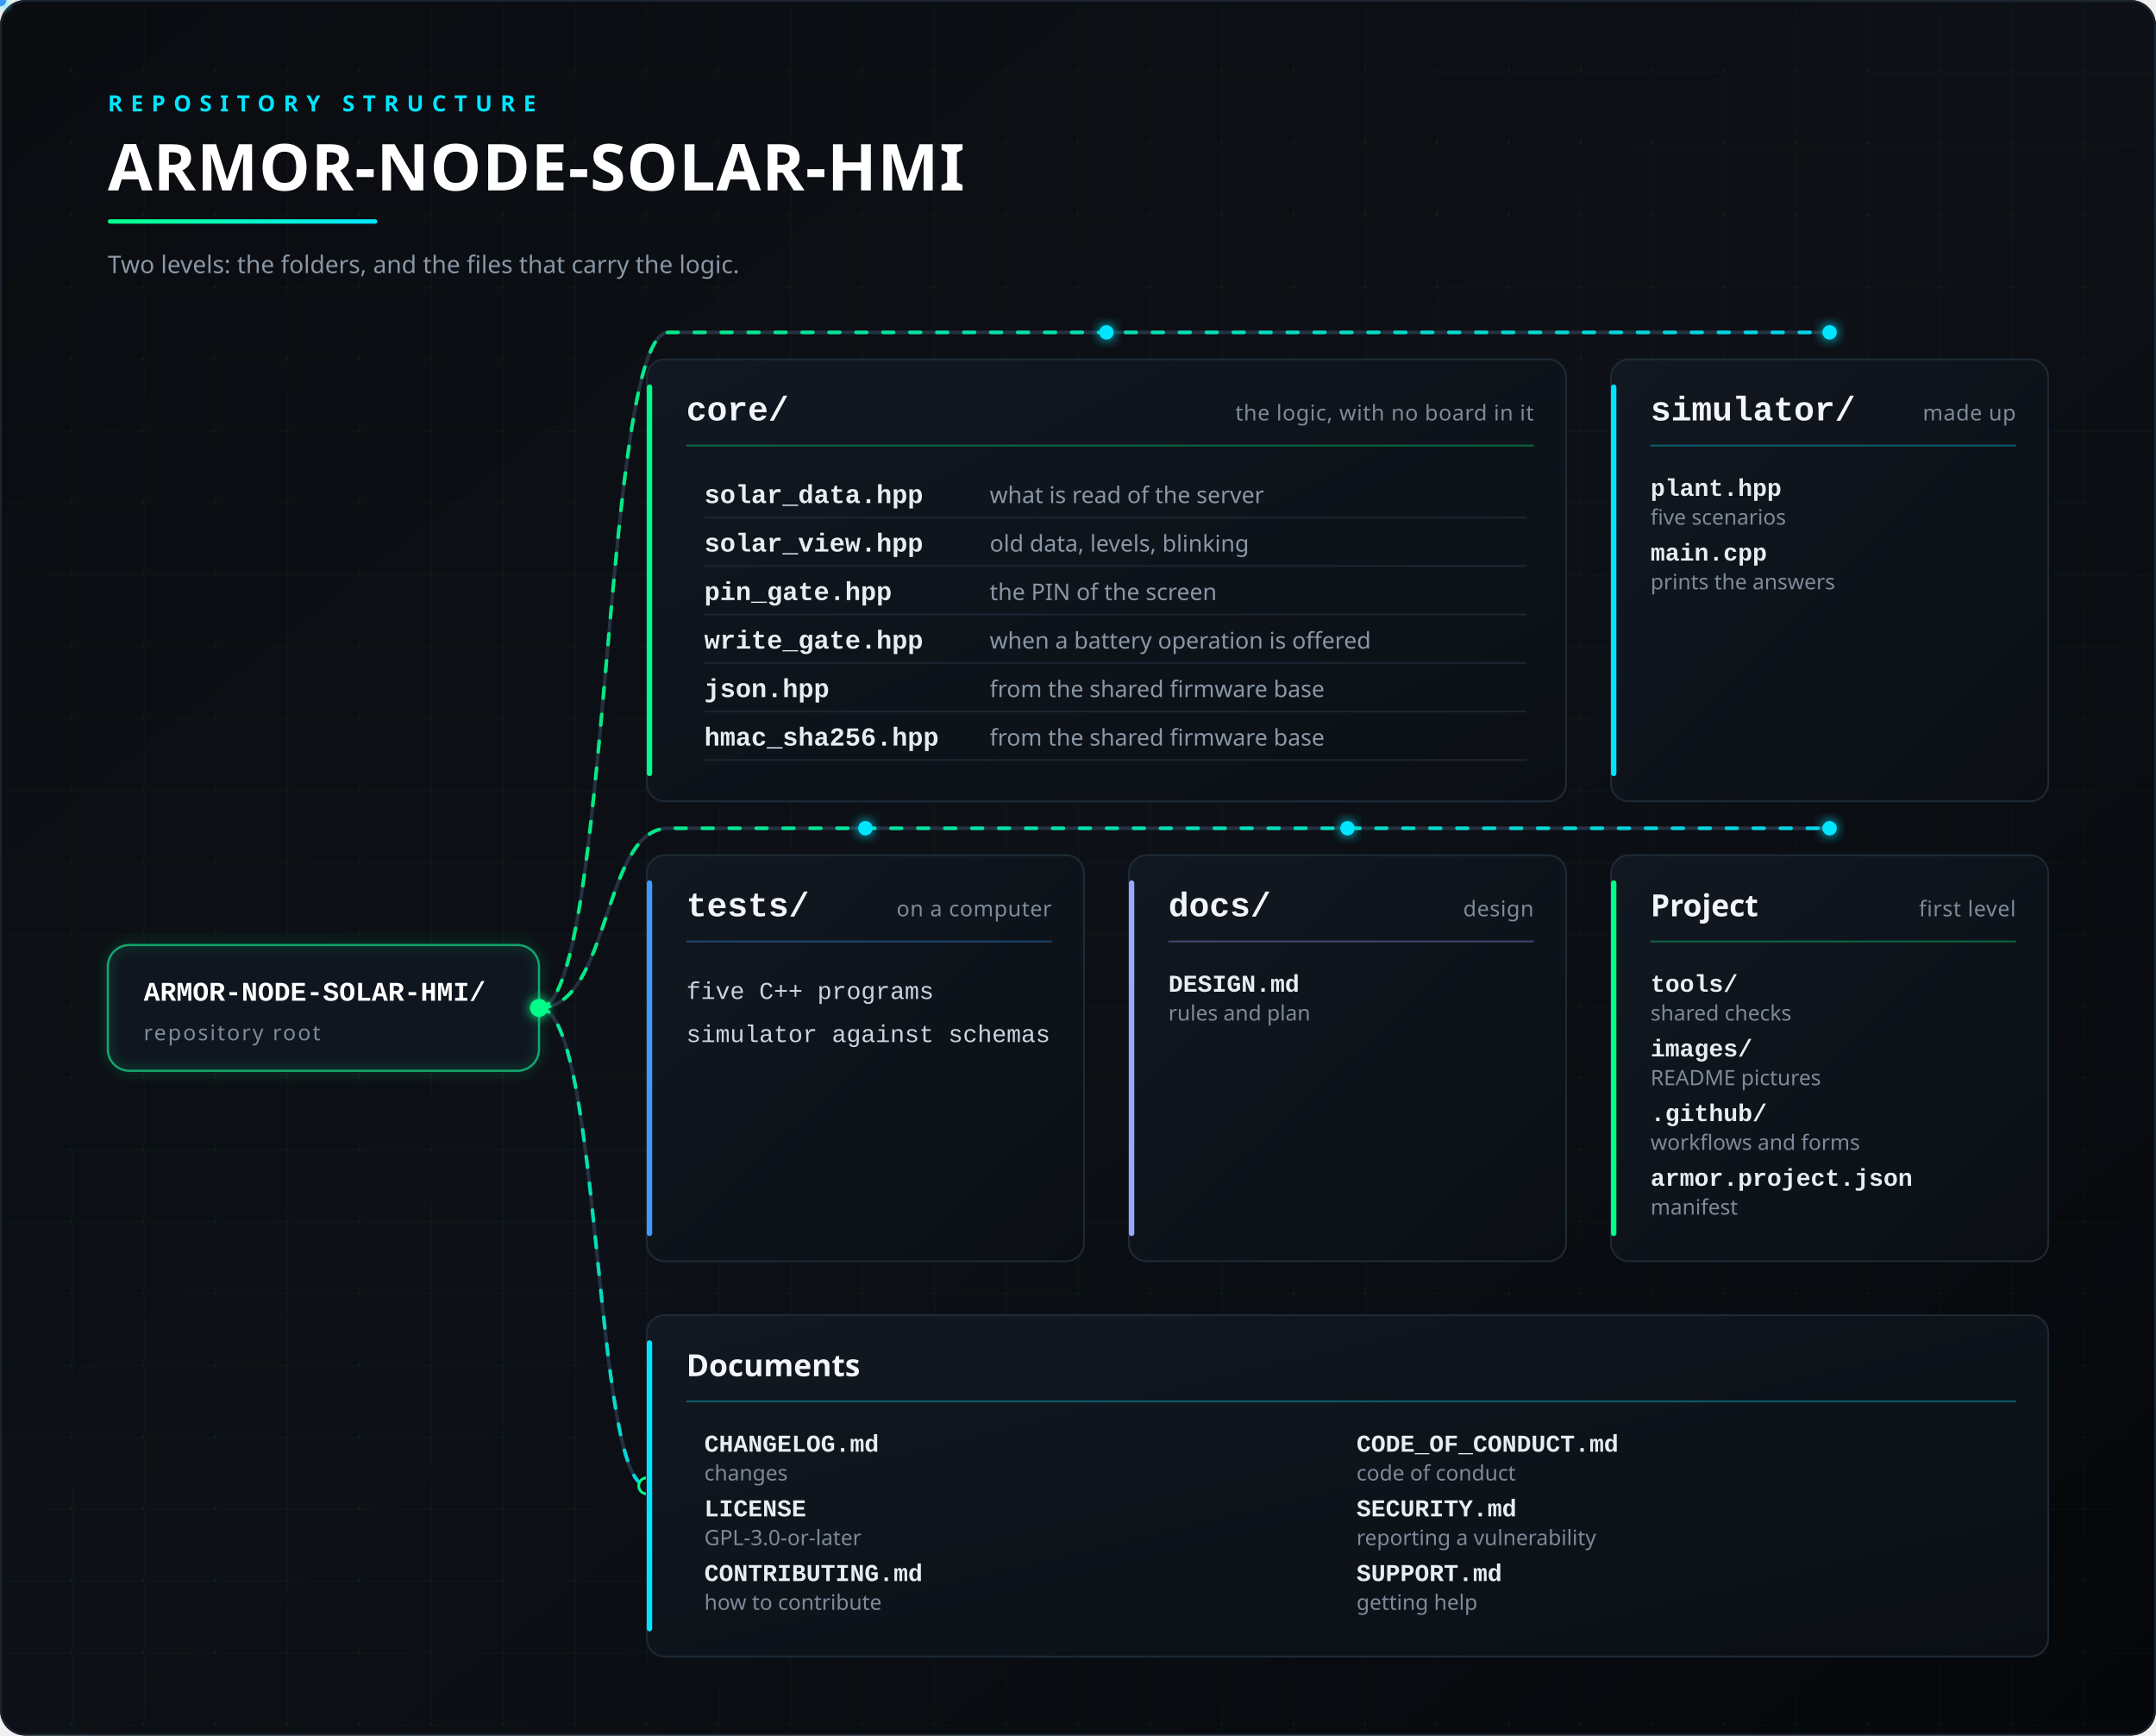
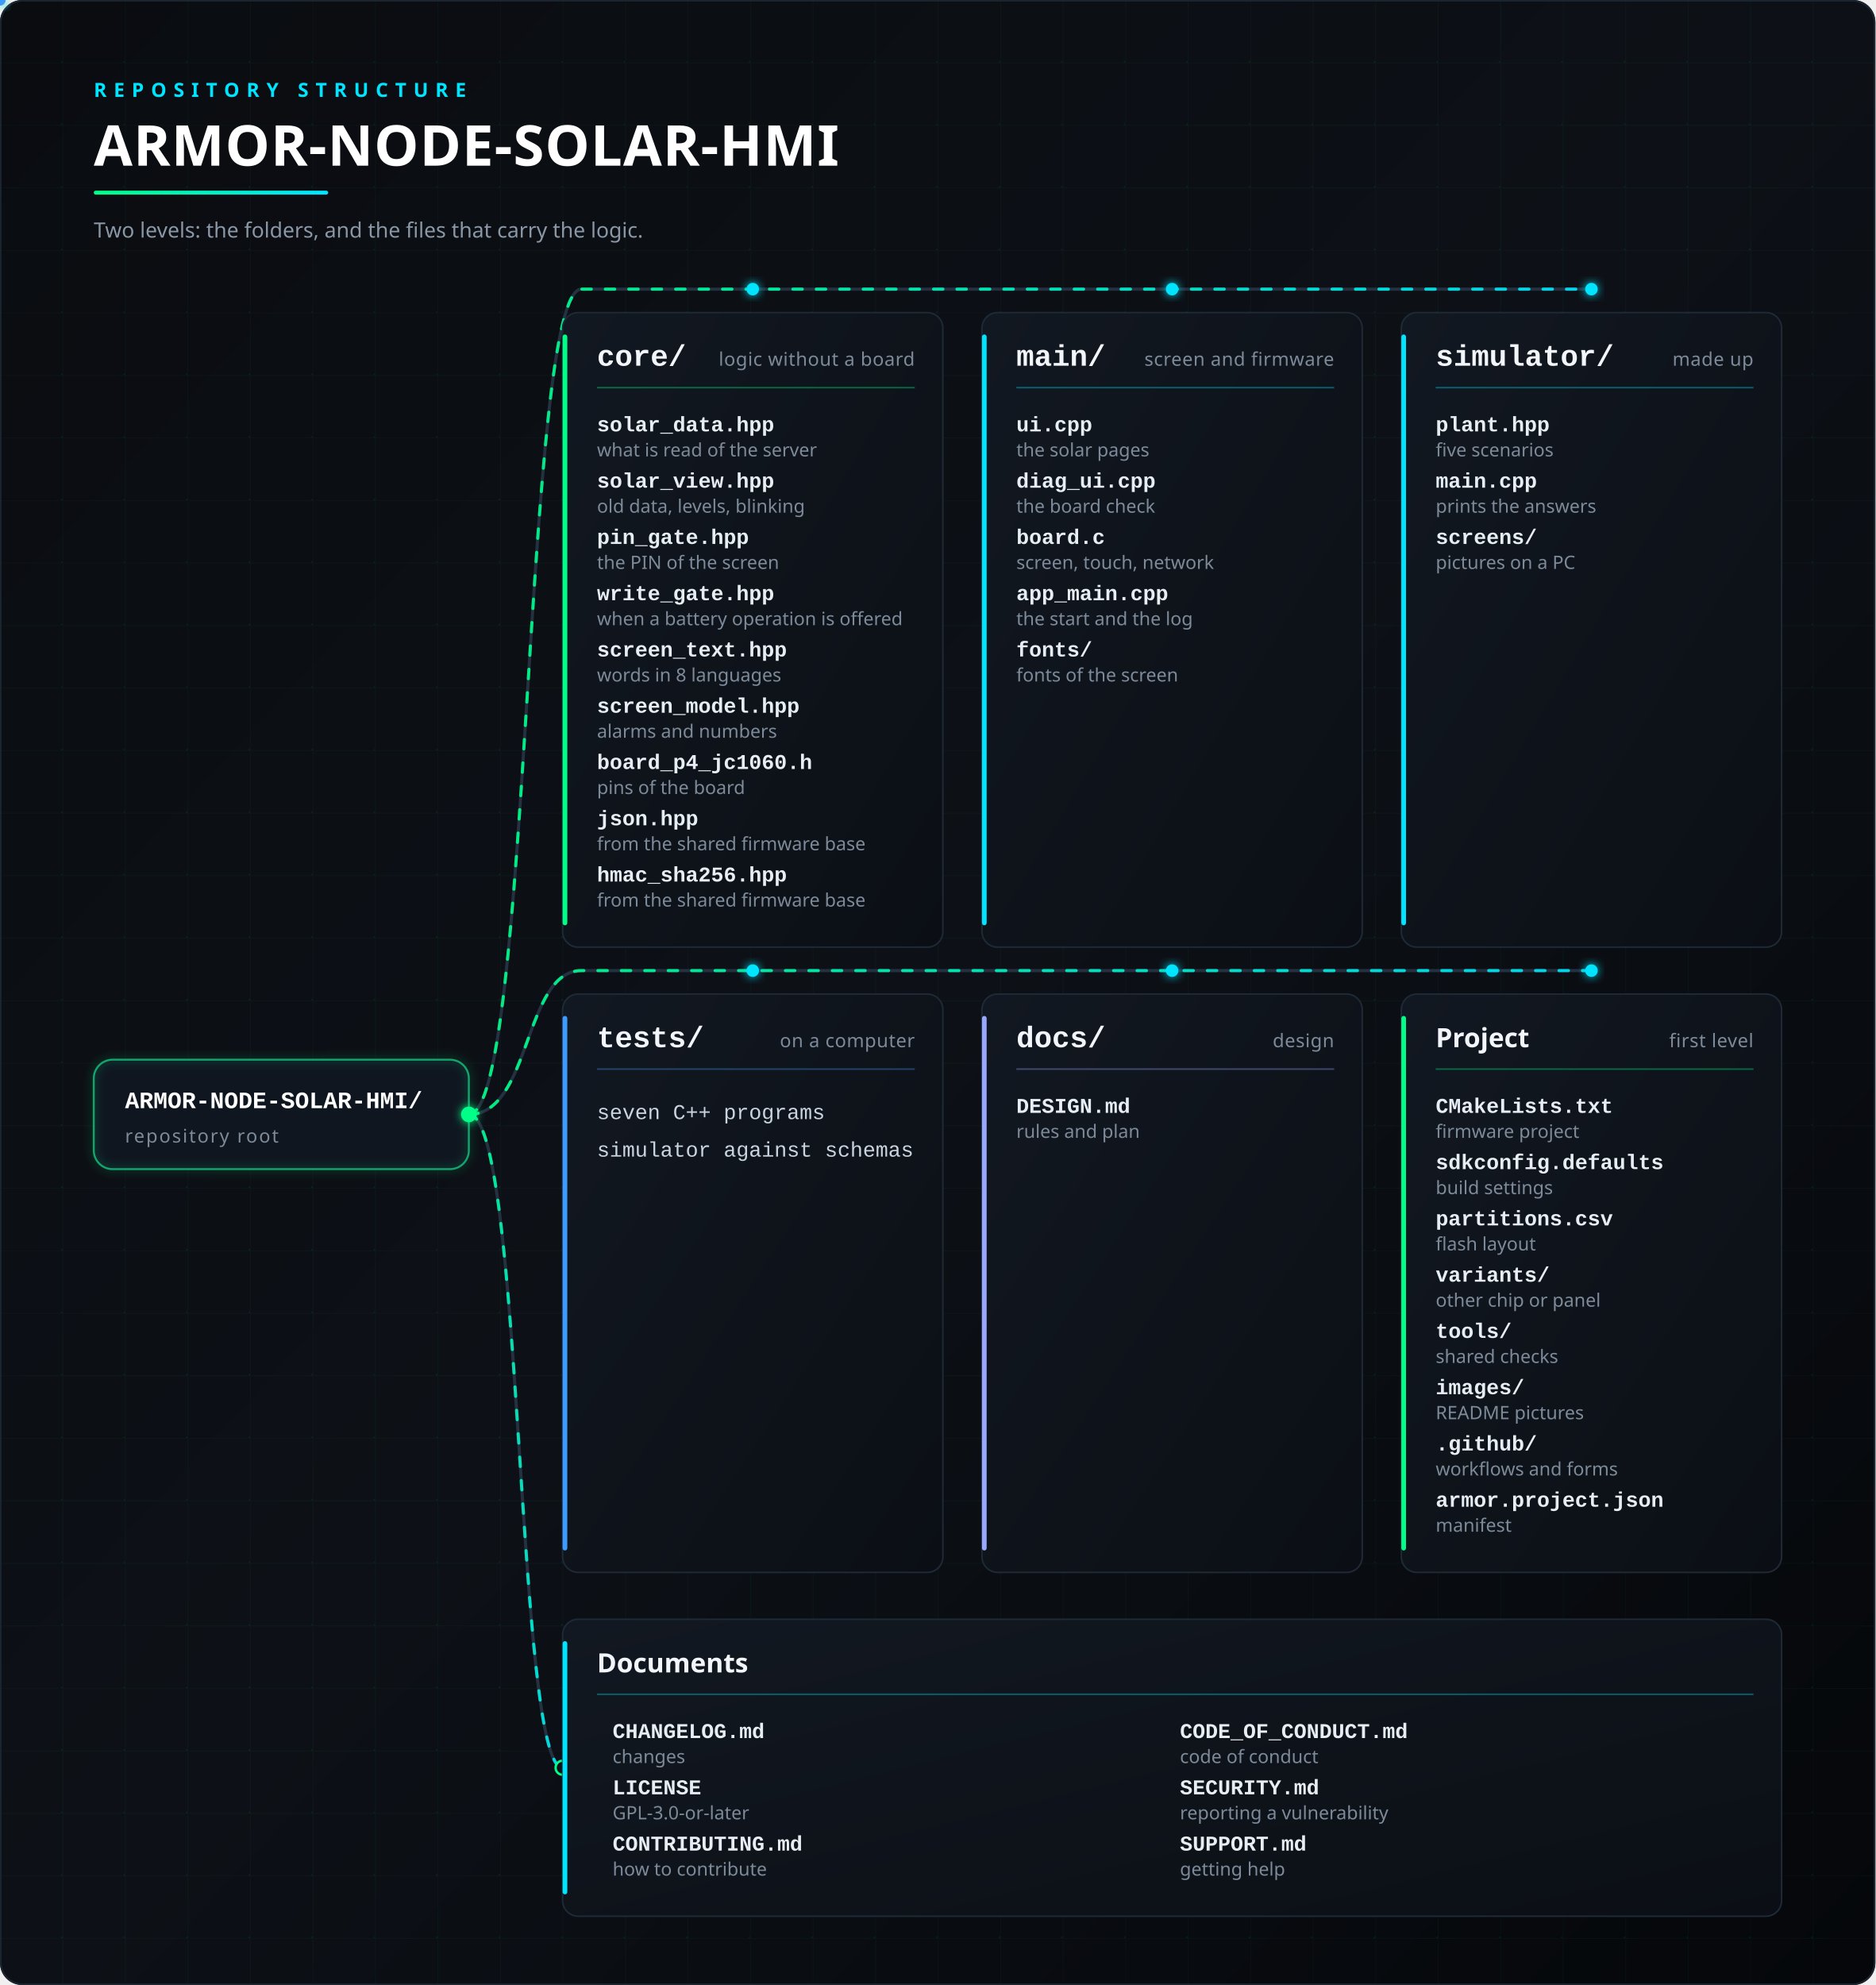
- <svg xmlns="http://www.w3.org/2000/svg" viewBox="0 0 1200 966" width="100%" role="img" aria-labelledby="t d">
+ <svg xmlns="http://www.w3.org/2000/svg" viewBox="0 0 1200 1270" width="100%" role="img" aria-labelledby="t d">
  <defs>
    <linearGradient id="bg" x1="0" y1="0" x2="1" y2="1">
      <stop offset="0" stop-color="#0A0C10" />
      <stop offset="0.5" stop-color="#0D1117" />
      <stop offset="1" stop-color="#05070A" />
    </linearGradient>
    <linearGradient id="card" x1="0" y1="0" x2="1" y2="1">
      <stop offset="0" stop-color="#121821" />
      <stop offset="1" stop-color="#0B0F15" />
    </linearGradient>
    <linearGradient id="line" x1="0" y1="0" x2="1" y2="0">
      <stop offset="0" stop-color="#00FF88" />
      <stop offset="1" stop-color="#00E5FF" />
    </linearGradient>
    <filter id="glow" x="-50%" y="-50%" width="200%" height="200%">
      <feGaussianBlur stdDeviation="3" result="b" />
      <feMerge>
        <feMergeNode in="b" />
        <feMergeNode in="SourceGraphic" />
      </feMerge>
    </filter>
    <pattern id="grid" width="40" height="40" patternUnits="userSpaceOnUse">
      <path d="M40 0H0V40" fill="none" stroke="#00FF88" stroke-opacity="0.035" />
      <circle cx="40" cy="40" r="1" fill="#00FF88" fill-opacity="0.09" />
    </pattern>
  </defs>
-   <rect width="1200" height="966" rx="14" fill="url(#bg)" />
-   <rect width="1200" height="966" rx="14" fill="url(#grid)" />
-   <rect x="0.5" y="0.5" width="1199" height="965" rx="14" fill="none" stroke="#1B2530" />
+   <rect width="1200" height="1270" rx="14" fill="url(#bg)" />
+   <rect width="1200" height="1270" rx="14" fill="url(#grid)" />
+   <rect x="0.5" y="0.5" width="1199" height="1269" rx="14" fill="none" stroke="#1B2530" />
  <text x="60" y="62" font-family="'Segoe UI','Noto Sans','Noto Sans CJK SC','Microsoft YaHei','Yu Gothic','Helvetica Neue',Helvetica,Arial,sans-serif" font-size="12.5" font-weight="600" fill="#00E5FF" text-anchor="start" letter-spacing="4.5">REPOSITORY STRUCTURE</text>
  <text x="60" y="106" font-family="'Segoe UI','Noto Sans','Noto Sans CJK SC','Microsoft YaHei','Yu Gothic','Helvetica Neue',Helvetica,Arial,sans-serif" font-size="36" font-weight="700" fill="#FFFFFF" text-anchor="start" letter-spacing="0.5">ARMOR-NODE-SOLAR-HMI</text>
  <rect x="60" y="122" width="150" height="2.5" rx="1.25" fill="url(#line)">
    <animate attributeName="width" values="40;150;150" keyTimes="0;0.4;1" dur="3s" repeatCount="indefinite" />
  </rect>
  <text x="60" y="152" font-family="'Segoe UI','Noto Sans','Noto Sans CJK SC','Microsoft YaHei','Yu Gothic','Helvetica Neue',Helvetica,Arial,sans-serif" font-size="13.5" font-weight="400" fill="#8A97A6" text-anchor="start">Two levels: the folders, and the files that carry the logic.</text>
-   <path id="c0" d="M300,561 C340,561 335,185 372,185 H1018.33" fill="none" stroke="#243140" stroke-width="2" />
-   <path d="M300,561 C340,561 335,185 372,185 H1018.33" fill="none" stroke="url(#line)" stroke-width="2" stroke-linecap="round" stroke-dasharray="6 9" opacity="0.9">
+   <path id="c0" d="M300,713 C340,713 335,185 372,185 H1018.33" fill="none" stroke="#243140" stroke-width="2" />
+   <path d="M300,713 C340,713 335,185 372,185 H1018.33" fill="none" stroke="url(#line)" stroke-width="2" stroke-linecap="round" stroke-dasharray="6 9" opacity="0.9">
    <animate attributeName="stroke-dashoffset" from="0" to="-30" dur="1.6s" repeatCount="indefinite" />
  </path>
-   <path d="M615.833,185 V200" stroke="url(#line)" stroke-width="2" fill="none" />
-   <circle cx="615.833" cy="185" r="4" fill="#00E5FF" filter="url(#glow)" />
+   <path d="M481.667,185 V200" stroke="url(#line)" stroke-width="2" fill="none" />
+   <circle cx="481.667" cy="185" r="4" fill="#00E5FF" filter="url(#glow)" />
+   <path d="M750,185 V200" stroke="url(#line)" stroke-width="2" fill="none" />
+   <circle cx="750" cy="185" r="4" fill="#00E5FF" filter="url(#glow)" />
  <path d="M1018.33,185 V200" stroke="url(#line)" stroke-width="2" fill="none" />
  <circle cx="1018.33" cy="185" r="4" fill="#00E5FF" filter="url(#glow)" />
-   <path id="c1" d="M300,561 C340,561 335,461 372,461 H1018.33" fill="none" stroke="#243140" stroke-width="2" />
-   <path d="M300,561 C340,561 335,461 372,461 H1018.33" fill="none" stroke="url(#line)" stroke-width="2" stroke-linecap="round" stroke-dasharray="6 9" opacity="0.9">
+   <path id="c1" d="M300,713 C340,713 335,621 372,621 H1018.33" fill="none" stroke="#243140" stroke-width="2" />
+   <path d="M300,713 C340,713 335,621 372,621 H1018.33" fill="none" stroke="url(#line)" stroke-width="2" stroke-linecap="round" stroke-dasharray="6 9" opacity="0.9">
    <animate attributeName="stroke-dashoffset" from="0" to="-30" dur="1.6s" repeatCount="indefinite" />
  </path>
-   <path d="M481.667,461 V476" stroke="url(#line)" stroke-width="2" fill="none" />
-   <circle cx="481.667" cy="461" r="4" fill="#00E5FF" filter="url(#glow)" />
-   <path d="M750,461 V476" stroke="url(#line)" stroke-width="2" fill="none" />
-   <circle cx="750" cy="461" r="4" fill="#00E5FF" filter="url(#glow)" />
-   <path d="M1018.33,461 V476" stroke="url(#line)" stroke-width="2" fill="none" />
-   <circle cx="1018.33" cy="461" r="4" fill="#00E5FF" filter="url(#glow)" />
-   <path id="c2" d="M300,561 C335,561 330,827 360,827" fill="none" stroke="#243140" stroke-width="2" />
-   <path d="M300,561 C335,561 330,827 360,827" fill="none" stroke="url(#line)" stroke-width="2" stroke-linecap="round" stroke-dasharray="6 9" opacity="0.9">
+   <path d="M481.667,621 V636" stroke="url(#line)" stroke-width="2" fill="none" />
+   <circle cx="481.667" cy="621" r="4" fill="#00E5FF" filter="url(#glow)" />
+   <path d="M750,621 V636" stroke="url(#line)" stroke-width="2" fill="none" />
+   <circle cx="750" cy="621" r="4" fill="#00E5FF" filter="url(#glow)" />
+   <path d="M1018.33,621 V636" stroke="url(#line)" stroke-width="2" fill="none" />
+   <circle cx="1018.33" cy="621" r="4" fill="#00E5FF" filter="url(#glow)" />
+   <path id="c2" d="M300,713 C335,713 330,1131 360,1131" fill="none" stroke="#243140" stroke-width="2" />
+   <path d="M300,713 C335,713 330,1131 360,1131" fill="none" stroke="url(#line)" stroke-width="2" stroke-linecap="round" stroke-dasharray="6 9" opacity="0.9">
    <animate attributeName="stroke-dashoffset" from="0" to="-30" dur="1.6s" repeatCount="indefinite" />
  </path>
-   <circle cx="360" cy="827" r="4.5" fill="#0D1117" stroke="#00FF88" stroke-width="1.5" />
+   <circle cx="360" cy="1131" r="4.5" fill="#0D1117" stroke="#00FF88" stroke-width="1.5" />
  <circle r="3.5" fill="#00FF88" filter="url(#glow)">
    <animateMotion dur="3.4s" repeatCount="indefinite">
      <mpath href="#c0" />
    </animateMotion>
  </circle>
  <circle r="3.5" fill="#00E5FF" filter="url(#glow)">
    <animateMotion dur="4.2s" repeatCount="indefinite">
      <mpath href="#c1" />
    </animateMotion>
  </circle>
  <circle r="3.5" fill="#3D9BFF" filter="url(#glow)">
    <animateMotion dur="5.0s" repeatCount="indefinite">
      <mpath href="#c2" />
    </animateMotion>
  </circle>
-   <rect x="60" y="526" width="240" height="70" rx="12" fill="#0F1620" stroke="#2A3A4C" stroke-width="1.2" />
-   <rect x="60" y="526" width="240" height="70" rx="12" fill="none" stroke="#00FF88" stroke-opacity="0.5" stroke-width="1.2" filter="url(#glow)">
+   <rect x="60" y="678" width="240" height="70" rx="12" fill="#0F1620" stroke="#2A3A4C" stroke-width="1.2" />
+   <rect x="60" y="678" width="240" height="70" rx="12" fill="none" stroke="#00FF88" stroke-opacity="0.5" stroke-width="1.2" filter="url(#glow)">
    <animate attributeName="stroke-opacity" values="0.15;0.6;0.15" dur="3.6s" repeatCount="indefinite" />
  </rect>
-   <text x="80" y="557" font-family="'JetBrains Mono','Cascadia Code','SFMono-Regular',Consolas,'Liberation Mono',monospace" font-size="15.1" font-weight="700" fill="#FFFFFF" text-anchor="start">ARMOR-NODE-SOLAR-HMI/</text>
-   <text x="80" y="579" font-family="'Segoe UI','Noto Sans','Noto Sans CJK SC','Microsoft YaHei','Yu Gothic','Helvetica Neue',Helvetica,Arial,sans-serif" font-size="12" font-weight="400" fill="#7D8A99" text-anchor="start" letter-spacing="1">repository root</text>
-   <circle cx="300" cy="561" r="5" fill="#00FF88" filter="url(#glow)" />
-   <rect x="360" y="200" width="511.667" height="246" rx="10" fill="url(#card)" stroke="#1E2A36" stroke-width="1" />
-   <rect x="360" y="214" width="3" height="218" rx="1.5" fill="#00FF88">
+   <text x="80" y="709" font-family="'JetBrains Mono','Cascadia Code','SFMono-Regular',Consolas,'Liberation Mono',monospace" font-size="15.1" font-weight="700" fill="#FFFFFF" text-anchor="start">ARMOR-NODE-SOLAR-HMI/</text>
+   <text x="80" y="731" font-family="'Segoe UI','Noto Sans','Noto Sans CJK SC','Microsoft YaHei','Yu Gothic','Helvetica Neue',Helvetica,Arial,sans-serif" font-size="12" font-weight="400" fill="#7D8A99" text-anchor="start" letter-spacing="1">repository root</text>
+   <circle cx="300" cy="713" r="5" fill="#00FF88" filter="url(#glow)" />
+   <rect x="360" y="200" width="243.333" height="406" rx="10" fill="url(#card)" stroke="#1E2A36" stroke-width="1" />
+   <rect x="360" y="214" width="3" height="378" rx="1.5" fill="#00FF88">
    <animate attributeName="opacity" values="0.55;1;0.55" dur="4s" begin="0s" repeatCount="indefinite" />
  </rect>
  <text x="382" y="234" font-family="'JetBrains Mono','Cascadia Code','SFMono-Regular',Consolas,'Liberation Mono',monospace" font-size="19" font-weight="700" fill="#F2F6FA" text-anchor="start">core/</text>
-   <text x="853.667" y="234" font-family="'Segoe UI','Noto Sans','Noto Sans CJK SC','Microsoft YaHei','Yu Gothic','Helvetica Neue',Helvetica,Arial,sans-serif" font-size="12" font-weight="400" fill="#7D8A99" text-anchor="end" letter-spacing="0.3">the logic, with no board in it</text>
-   <line x1="382" y1="248" x2="853.667" y2="248" stroke="#00FF88" stroke-opacity="0.35" stroke-width="1" />
-   <text x="392" y="280" font-family="'JetBrains Mono','Cascadia Code','SFMono-Regular',Consolas,'Liberation Mono',monospace" font-size="14.5" font-weight="600" fill="#E6EDF3" text-anchor="start">solar_data.hpp</text>
-   <text x="550.85" y="280" font-family="'Segoe UI','Noto Sans','Noto Sans CJK SC','Microsoft YaHei','Yu Gothic','Helvetica Neue',Helvetica,Arial,sans-serif" font-size="12.8" font-weight="400" fill="#8A97A6" text-anchor="start">what is read of the server</text>
-   <line x1="392" y1="288" x2="849.667" y2="288" stroke="#1A2430" stroke-width="1" />
-   <text x="392" y="307" font-family="'JetBrains Mono','Cascadia Code','SFMono-Regular',Consolas,'Liberation Mono',monospace" font-size="14.5" font-weight="600" fill="#E6EDF3" text-anchor="start">solar_view.hpp</text>
-   <text x="550.85" y="307" font-family="'Segoe UI','Noto Sans','Noto Sans CJK SC','Microsoft YaHei','Yu Gothic','Helvetica Neue',Helvetica,Arial,sans-serif" font-size="12.8" font-weight="400" fill="#8A97A6" text-anchor="start">old data, levels, blinking</text>
-   <line x1="392" y1="315" x2="849.667" y2="315" stroke="#1A2430" stroke-width="1" />
-   <text x="392" y="334" font-family="'JetBrains Mono','Cascadia Code','SFMono-Regular',Consolas,'Liberation Mono',monospace" font-size="14.5" font-weight="600" fill="#E6EDF3" text-anchor="start">pin_gate.hpp</text>
-   <text x="550.85" y="334" font-family="'Segoe UI','Noto Sans','Noto Sans CJK SC','Microsoft YaHei','Yu Gothic','Helvetica Neue',Helvetica,Arial,sans-serif" font-size="12.8" font-weight="400" fill="#8A97A6" text-anchor="start">the PIN of the screen</text>
-   <line x1="392" y1="342" x2="849.667" y2="342" stroke="#1A2430" stroke-width="1" />
-   <text x="392" y="361" font-family="'JetBrains Mono','Cascadia Code','SFMono-Regular',Consolas,'Liberation Mono',monospace" font-size="14.5" font-weight="600" fill="#E6EDF3" text-anchor="start">write_gate.hpp</text>
-   <text x="550.85" y="361" font-family="'Segoe UI','Noto Sans','Noto Sans CJK SC','Microsoft YaHei','Yu Gothic','Helvetica Neue',Helvetica,Arial,sans-serif" font-size="12.8" font-weight="400" fill="#8A97A6" text-anchor="start">when a battery operation is offered</text>
-   <line x1="392" y1="369" x2="849.667" y2="369" stroke="#1A2430" stroke-width="1" />
-   <text x="392" y="388" font-family="'JetBrains Mono','Cascadia Code','SFMono-Regular',Consolas,'Liberation Mono',monospace" font-size="14.5" font-weight="600" fill="#E6EDF3" text-anchor="start">json.hpp</text>
-   <text x="550.85" y="388" font-family="'Segoe UI','Noto Sans','Noto Sans CJK SC','Microsoft YaHei','Yu Gothic','Helvetica Neue',Helvetica,Arial,sans-serif" font-size="12.8" font-weight="400" fill="#8A97A6" text-anchor="start">from the shared firmware base</text>
-   <line x1="392" y1="396" x2="849.667" y2="396" stroke="#1A2430" stroke-width="1" />
-   <text x="392" y="415" font-family="'JetBrains Mono','Cascadia Code','SFMono-Regular',Consolas,'Liberation Mono',monospace" font-size="14.5" font-weight="600" fill="#E6EDF3" text-anchor="start">hmac_sha256.hpp</text>
-   <text x="550.85" y="415" font-family="'Segoe UI','Noto Sans','Noto Sans CJK SC','Microsoft YaHei','Yu Gothic','Helvetica Neue',Helvetica,Arial,sans-serif" font-size="12.8" font-weight="400" fill="#8A97A6" text-anchor="start">from the shared firmware base</text>
-   <line x1="392" y1="423" x2="849.667" y2="423" stroke="#1A2430" stroke-width="1" />
-   <rect x="896.667" y="200" width="243.333" height="246" rx="10" fill="url(#card)" stroke="#1E2A36" stroke-width="1" />
-   <rect x="896.667" y="214" width="3" height="218" rx="1.5" fill="#00E5FF">
+   <text x="585.333" y="234" font-family="'Segoe UI','Noto Sans','Noto Sans CJK SC','Microsoft YaHei','Yu Gothic','Helvetica Neue',Helvetica,Arial,sans-serif" font-size="12" font-weight="400" fill="#7D8A99" text-anchor="end" letter-spacing="0.3">logic without a board</text>
+   <line x1="382" y1="248" x2="585.333" y2="248" stroke="#00FF88" stroke-opacity="0.35" stroke-width="1" />
+   <text x="382" y="276" font-family="'JetBrains Mono','Cascadia Code','SFMono-Regular',Consolas,'Liberation Mono',monospace" font-size="13.5" font-weight="600" fill="#E6EDF3" text-anchor="start">solar_data.hpp</text>
+   <text x="382" y="292" font-family="'Segoe UI','Noto Sans','Noto Sans CJK SC','Microsoft YaHei','Yu Gothic','Helvetica Neue',Helvetica,Arial,sans-serif" font-size="11.8" font-weight="400" fill="#7D8A99" text-anchor="start">what is read of the server</text>
+   <text x="382" y="312" font-family="'JetBrains Mono','Cascadia Code','SFMono-Regular',Consolas,'Liberation Mono',monospace" font-size="13.5" font-weight="600" fill="#E6EDF3" text-anchor="start">solar_view.hpp</text>
+   <text x="382" y="328" font-family="'Segoe UI','Noto Sans','Noto Sans CJK SC','Microsoft YaHei','Yu Gothic','Helvetica Neue',Helvetica,Arial,sans-serif" font-size="11.8" font-weight="400" fill="#7D8A99" text-anchor="start">old data, levels, blinking</text>
+   <text x="382" y="348" font-family="'JetBrains Mono','Cascadia Code','SFMono-Regular',Consolas,'Liberation Mono',monospace" font-size="13.5" font-weight="600" fill="#E6EDF3" text-anchor="start">pin_gate.hpp</text>
+   <text x="382" y="364" font-family="'Segoe UI','Noto Sans','Noto Sans CJK SC','Microsoft YaHei','Yu Gothic','Helvetica Neue',Helvetica,Arial,sans-serif" font-size="11.8" font-weight="400" fill="#7D8A99" text-anchor="start">the PIN of the screen</text>
+   <text x="382" y="384" font-family="'JetBrains Mono','Cascadia Code','SFMono-Regular',Consolas,'Liberation Mono',monospace" font-size="13.5" font-weight="600" fill="#E6EDF3" text-anchor="start">write_gate.hpp</text>
+   <text x="382" y="400" font-family="'Segoe UI','Noto Sans','Noto Sans CJK SC','Microsoft YaHei','Yu Gothic','Helvetica Neue',Helvetica,Arial,sans-serif" font-size="11.8" font-weight="400" fill="#7D8A99" text-anchor="start">when a battery operation is offered</text>
+   <text x="382" y="420" font-family="'JetBrains Mono','Cascadia Code','SFMono-Regular',Consolas,'Liberation Mono',monospace" font-size="13.5" font-weight="600" fill="#E6EDF3" text-anchor="start">screen_text.hpp</text>
+   <text x="382" y="436" font-family="'Segoe UI','Noto Sans','Noto Sans CJK SC','Microsoft YaHei','Yu Gothic','Helvetica Neue',Helvetica,Arial,sans-serif" font-size="11.8" font-weight="400" fill="#7D8A99" text-anchor="start">words in 8 languages</text>
+   <text x="382" y="456" font-family="'JetBrains Mono','Cascadia Code','SFMono-Regular',Consolas,'Liberation Mono',monospace" font-size="13.5" font-weight="600" fill="#E6EDF3" text-anchor="start">screen_model.hpp</text>
+   <text x="382" y="472" font-family="'Segoe UI','Noto Sans','Noto Sans CJK SC','Microsoft YaHei','Yu Gothic','Helvetica Neue',Helvetica,Arial,sans-serif" font-size="11.8" font-weight="400" fill="#7D8A99" text-anchor="start">alarms and numbers</text>
+   <text x="382" y="492" font-family="'JetBrains Mono','Cascadia Code','SFMono-Regular',Consolas,'Liberation Mono',monospace" font-size="13.5" font-weight="600" fill="#E6EDF3" text-anchor="start">board_p4_jc1060.h</text>
+   <text x="382" y="508" font-family="'Segoe UI','Noto Sans','Noto Sans CJK SC','Microsoft YaHei','Yu Gothic','Helvetica Neue',Helvetica,Arial,sans-serif" font-size="11.8" font-weight="400" fill="#7D8A99" text-anchor="start">pins of the board</text>
+   <text x="382" y="528" font-family="'JetBrains Mono','Cascadia Code','SFMono-Regular',Consolas,'Liberation Mono',monospace" font-size="13.5" font-weight="600" fill="#E6EDF3" text-anchor="start">json.hpp</text>
+   <text x="382" y="544" font-family="'Segoe UI','Noto Sans','Noto Sans CJK SC','Microsoft YaHei','Yu Gothic','Helvetica Neue',Helvetica,Arial,sans-serif" font-size="11.8" font-weight="400" fill="#7D8A99" text-anchor="start">from the shared firmware base</text>
+   <text x="382" y="564" font-family="'JetBrains Mono','Cascadia Code','SFMono-Regular',Consolas,'Liberation Mono',monospace" font-size="13.5" font-weight="600" fill="#E6EDF3" text-anchor="start">hmac_sha256.hpp</text>
+   <text x="382" y="580" font-family="'Segoe UI','Noto Sans','Noto Sans CJK SC','Microsoft YaHei','Yu Gothic','Helvetica Neue',Helvetica,Arial,sans-serif" font-size="11.8" font-weight="400" fill="#7D8A99" text-anchor="start">from the shared firmware base</text>
+   <rect x="628.333" y="200" width="243.333" height="406" rx="10" fill="url(#card)" stroke="#1E2A36" stroke-width="1" />
+   <rect x="628.333" y="214" width="3" height="378" rx="1.5" fill="#00E5FF">
    <animate attributeName="opacity" values="0.55;1;0.55" dur="4s" begin="0.6s" repeatCount="indefinite" />
+   </rect>
+   <text x="650.333" y="234" font-family="'JetBrains Mono','Cascadia Code','SFMono-Regular',Consolas,'Liberation Mono',monospace" font-size="19" font-weight="700" fill="#F2F6FA" text-anchor="start">main/</text>
+   <text x="853.667" y="234" font-family="'Segoe UI','Noto Sans','Noto Sans CJK SC','Microsoft YaHei','Yu Gothic','Helvetica Neue',Helvetica,Arial,sans-serif" font-size="12" font-weight="400" fill="#7D8A99" text-anchor="end" letter-spacing="0.3">screen and firmware</text>
+   <line x1="650.333" y1="248" x2="853.667" y2="248" stroke="#00E5FF" stroke-opacity="0.35" stroke-width="1" />
+   <text x="650.333" y="276" font-family="'JetBrains Mono','Cascadia Code','SFMono-Regular',Consolas,'Liberation Mono',monospace" font-size="13.5" font-weight="600" fill="#E6EDF3" text-anchor="start">ui.cpp</text>
+   <text x="650.333" y="292" font-family="'Segoe UI','Noto Sans','Noto Sans CJK SC','Microsoft YaHei','Yu Gothic','Helvetica Neue',Helvetica,Arial,sans-serif" font-size="11.8" font-weight="400" fill="#7D8A99" text-anchor="start">the solar pages</text>
+   <text x="650.333" y="312" font-family="'JetBrains Mono','Cascadia Code','SFMono-Regular',Consolas,'Liberation Mono',monospace" font-size="13.5" font-weight="600" fill="#E6EDF3" text-anchor="start">diag_ui.cpp</text>
+   <text x="650.333" y="328" font-family="'Segoe UI','Noto Sans','Noto Sans CJK SC','Microsoft YaHei','Yu Gothic','Helvetica Neue',Helvetica,Arial,sans-serif" font-size="11.8" font-weight="400" fill="#7D8A99" text-anchor="start">the board check</text>
+   <text x="650.333" y="348" font-family="'JetBrains Mono','Cascadia Code','SFMono-Regular',Consolas,'Liberation Mono',monospace" font-size="13.5" font-weight="600" fill="#E6EDF3" text-anchor="start">board.c</text>
+   <text x="650.333" y="364" font-family="'Segoe UI','Noto Sans','Noto Sans CJK SC','Microsoft YaHei','Yu Gothic','Helvetica Neue',Helvetica,Arial,sans-serif" font-size="11.8" font-weight="400" fill="#7D8A99" text-anchor="start">screen, touch, network</text>
+   <text x="650.333" y="384" font-family="'JetBrains Mono','Cascadia Code','SFMono-Regular',Consolas,'Liberation Mono',monospace" font-size="13.5" font-weight="600" fill="#E6EDF3" text-anchor="start">app_main.cpp</text>
+   <text x="650.333" y="400" font-family="'Segoe UI','Noto Sans','Noto Sans CJK SC','Microsoft YaHei','Yu Gothic','Helvetica Neue',Helvetica,Arial,sans-serif" font-size="11.8" font-weight="400" fill="#7D8A99" text-anchor="start">the start and the log</text>
+   <text x="650.333" y="420" font-family="'JetBrains Mono','Cascadia Code','SFMono-Regular',Consolas,'Liberation Mono',monospace" font-size="13.5" font-weight="600" fill="#E6EDF3" text-anchor="start">fonts/</text>
+   <text x="650.333" y="436" font-family="'Segoe UI','Noto Sans','Noto Sans CJK SC','Microsoft YaHei','Yu Gothic','Helvetica Neue',Helvetica,Arial,sans-serif" font-size="11.8" font-weight="400" fill="#7D8A99" text-anchor="start">fonts of the screen</text>
+   <rect x="896.667" y="200" width="243.333" height="406" rx="10" fill="url(#card)" stroke="#1E2A36" stroke-width="1" />
+   <rect x="896.667" y="214" width="3" height="378" rx="1.5" fill="#00E5FF">
+     <animate attributeName="opacity" values="0.55;1;0.55" dur="4s" begin="1.2s" repeatCount="indefinite" />
  </rect>
  <text x="918.667" y="234" font-family="'JetBrains Mono','Cascadia Code','SFMono-Regular',Consolas,'Liberation Mono',monospace" font-size="19" font-weight="700" fill="#F2F6FA" text-anchor="start">simulator/</text>
  <text x="1122" y="234" font-family="'Segoe UI','Noto Sans','Noto Sans CJK SC','Microsoft YaHei','Yu Gothic','Helvetica Neue',Helvetica,Arial,sans-serif" font-size="12" font-weight="400" fill="#7D8A99" text-anchor="end" letter-spacing="0.3">made up</text>
  <line x1="918.667" y1="248" x2="1122" y2="248" stroke="#00E5FF" stroke-opacity="0.35" stroke-width="1" />
  <text x="918.667" y="276" font-family="'JetBrains Mono','Cascadia Code','SFMono-Regular',Consolas,'Liberation Mono',monospace" font-size="13.5" font-weight="600" fill="#E6EDF3" text-anchor="start">plant.hpp</text>
  <text x="918.667" y="292" font-family="'Segoe UI','Noto Sans','Noto Sans CJK SC','Microsoft YaHei','Yu Gothic','Helvetica Neue',Helvetica,Arial,sans-serif" font-size="11.8" font-weight="400" fill="#7D8A99" text-anchor="start">five scenarios</text>
  <text x="918.667" y="312" font-family="'JetBrains Mono','Cascadia Code','SFMono-Regular',Consolas,'Liberation Mono',monospace" font-size="13.5" font-weight="600" fill="#E6EDF3" text-anchor="start">main.cpp</text>
  <text x="918.667" y="328" font-family="'Segoe UI','Noto Sans','Noto Sans CJK SC','Microsoft YaHei','Yu Gothic','Helvetica Neue',Helvetica,Arial,sans-serif" font-size="11.8" font-weight="400" fill="#7D8A99" text-anchor="start">prints the answers</text>
-   <rect x="360" y="476" width="243.333" height="226" rx="10" fill="url(#card)" stroke="#1E2A36" stroke-width="1" />
-   <rect x="360" y="490" width="3" height="198" rx="1.5" fill="#3D9BFF">
-     <animate attributeName="opacity" values="0.55;1;0.55" dur="4s" begin="1.2s" repeatCount="indefinite" />
-   </rect>
-   <text x="382" y="510" font-family="'JetBrains Mono','Cascadia Code','SFMono-Regular',Consolas,'Liberation Mono',monospace" font-size="19" font-weight="700" fill="#F2F6FA" text-anchor="start">tests/</text>
-   <text x="585.333" y="510" font-family="'Segoe UI','Noto Sans','Noto Sans CJK SC','Microsoft YaHei','Yu Gothic','Helvetica Neue',Helvetica,Arial,sans-serif" font-size="12" font-weight="400" fill="#7D8A99" text-anchor="end" letter-spacing="0.3">on a computer</text>
-   <line x1="382" y1="524" x2="585.333" y2="524" stroke="#3D9BFF" stroke-opacity="0.35" stroke-width="1" />
-   <text x="382" y="556" font-family="'JetBrains Mono','Cascadia Code','SFMono-Regular',Consolas,'Liberation Mono',monospace" font-size="13.5" font-weight="400" fill="#C9D4DF" text-anchor="start">five C++ programs</text>
-   <text x="382" y="580" font-family="'JetBrains Mono','Cascadia Code','SFMono-Regular',Consolas,'Liberation Mono',monospace" font-size="13.5" font-weight="400" fill="#C9D4DF" text-anchor="start">simulator against schemas</text>
-   <rect x="628.333" y="476" width="243.333" height="226" rx="10" fill="url(#card)" stroke="#1E2A36" stroke-width="1" />
-   <rect x="628.333" y="490" width="3" height="198" rx="1.5" fill="#9AA7FF">
+   <text x="918.667" y="348" font-family="'JetBrains Mono','Cascadia Code','SFMono-Regular',Consolas,'Liberation Mono',monospace" font-size="13.5" font-weight="600" fill="#E6EDF3" text-anchor="start">screens/</text>
+   <text x="918.667" y="364" font-family="'Segoe UI','Noto Sans','Noto Sans CJK SC','Microsoft YaHei','Yu Gothic','Helvetica Neue',Helvetica,Arial,sans-serif" font-size="11.8" font-weight="400" fill="#7D8A99" text-anchor="start">pictures on a PC</text>
+   <rect x="360" y="636" width="243.333" height="370" rx="10" fill="url(#card)" stroke="#1E2A36" stroke-width="1" />
+   <rect x="360" y="650" width="3" height="342" rx="1.5" fill="#3D9BFF">
    <animate attributeName="opacity" values="0.55;1;0.55" dur="4s" begin="1.8s" repeatCount="indefinite" />
  </rect>
-   <text x="650.333" y="510" font-family="'JetBrains Mono','Cascadia Code','SFMono-Regular',Consolas,'Liberation Mono',monospace" font-size="19" font-weight="700" fill="#F2F6FA" text-anchor="start">docs/</text>
-   <text x="853.667" y="510" font-family="'Segoe UI','Noto Sans','Noto Sans CJK SC','Microsoft YaHei','Yu Gothic','Helvetica Neue',Helvetica,Arial,sans-serif" font-size="12" font-weight="400" fill="#7D8A99" text-anchor="end" letter-spacing="0.3">design</text>
-   <line x1="650.333" y1="524" x2="853.667" y2="524" stroke="#9AA7FF" stroke-opacity="0.35" stroke-width="1" />
-   <text x="650.333" y="552" font-family="'JetBrains Mono','Cascadia Code','SFMono-Regular',Consolas,'Liberation Mono',monospace" font-size="13.5" font-weight="600" fill="#E6EDF3" text-anchor="start">DESIGN.md</text>
-   <text x="650.333" y="568" font-family="'Segoe UI','Noto Sans','Noto Sans CJK SC','Microsoft YaHei','Yu Gothic','Helvetica Neue',Helvetica,Arial,sans-serif" font-size="11.8" font-weight="400" fill="#7D8A99" text-anchor="start">rules and plan</text>
-   <rect x="896.667" y="476" width="243.333" height="226" rx="10" fill="url(#card)" stroke="#1E2A36" stroke-width="1" />
-   <rect x="896.667" y="490" width="3" height="198" rx="1.5" fill="#00FF88">
+   <text x="382" y="670" font-family="'JetBrains Mono','Cascadia Code','SFMono-Regular',Consolas,'Liberation Mono',monospace" font-size="19" font-weight="700" fill="#F2F6FA" text-anchor="start">tests/</text>
+   <text x="585.333" y="670" font-family="'Segoe UI','Noto Sans','Noto Sans CJK SC','Microsoft YaHei','Yu Gothic','Helvetica Neue',Helvetica,Arial,sans-serif" font-size="12" font-weight="400" fill="#7D8A99" text-anchor="end" letter-spacing="0.3">on a computer</text>
+   <line x1="382" y1="684" x2="585.333" y2="684" stroke="#3D9BFF" stroke-opacity="0.35" stroke-width="1" />
+   <text x="382" y="716" font-family="'JetBrains Mono','Cascadia Code','SFMono-Regular',Consolas,'Liberation Mono',monospace" font-size="13.5" font-weight="400" fill="#C9D4DF" text-anchor="start">seven C++ programs</text>
+   <text x="382" y="740" font-family="'JetBrains Mono','Cascadia Code','SFMono-Regular',Consolas,'Liberation Mono',monospace" font-size="13.5" font-weight="400" fill="#C9D4DF" text-anchor="start">simulator against schemas</text>
+   <rect x="628.333" y="636" width="243.333" height="370" rx="10" fill="url(#card)" stroke="#1E2A36" stroke-width="1" />
+   <rect x="628.333" y="650" width="3" height="342" rx="1.5" fill="#9AA7FF">
    <animate attributeName="opacity" values="0.55;1;0.55" dur="4s" begin="2.4s" repeatCount="indefinite" />
  </rect>
-   <text x="918.667" y="510" font-family="'Segoe UI','Noto Sans','Noto Sans CJK SC','Microsoft YaHei','Yu Gothic','Helvetica Neue',Helvetica,Arial,sans-serif" font-size="17" font-weight="700" fill="#F2F6FA" text-anchor="start">Project</text>
-   <text x="1122" y="510" font-family="'Segoe UI','Noto Sans','Noto Sans CJK SC','Microsoft YaHei','Yu Gothic','Helvetica Neue',Helvetica,Arial,sans-serif" font-size="12" font-weight="400" fill="#7D8A99" text-anchor="end" letter-spacing="0.3">first level</text>
-   <line x1="918.667" y1="524" x2="1122" y2="524" stroke="#00FF88" stroke-opacity="0.35" stroke-width="1" />
-   <text x="918.667" y="552" font-family="'JetBrains Mono','Cascadia Code','SFMono-Regular',Consolas,'Liberation Mono',monospace" font-size="13.5" font-weight="600" fill="#E6EDF3" text-anchor="start">tools/</text>
-   <text x="918.667" y="568" font-family="'Segoe UI','Noto Sans','Noto Sans CJK SC','Microsoft YaHei','Yu Gothic','Helvetica Neue',Helvetica,Arial,sans-serif" font-size="11.8" font-weight="400" fill="#7D8A99" text-anchor="start">shared checks</text>
-   <text x="918.667" y="588" font-family="'JetBrains Mono','Cascadia Code','SFMono-Regular',Consolas,'Liberation Mono',monospace" font-size="13.5" font-weight="600" fill="#E6EDF3" text-anchor="start">images/</text>
-   <text x="918.667" y="604" font-family="'Segoe UI','Noto Sans','Noto Sans CJK SC','Microsoft YaHei','Yu Gothic','Helvetica Neue',Helvetica,Arial,sans-serif" font-size="11.8" font-weight="400" fill="#7D8A99" text-anchor="start">README pictures</text>
-   <text x="918.667" y="624" font-family="'JetBrains Mono','Cascadia Code','SFMono-Regular',Consolas,'Liberation Mono',monospace" font-size="13.5" font-weight="600" fill="#E6EDF3" text-anchor="start">.github/</text>
-   <text x="918.667" y="640" font-family="'Segoe UI','Noto Sans','Noto Sans CJK SC','Microsoft YaHei','Yu Gothic','Helvetica Neue',Helvetica,Arial,sans-serif" font-size="11.8" font-weight="400" fill="#7D8A99" text-anchor="start">workflows and forms</text>
-   <text x="918.667" y="660" font-family="'JetBrains Mono','Cascadia Code','SFMono-Regular',Consolas,'Liberation Mono',monospace" font-size="13.5" font-weight="600" fill="#E6EDF3" text-anchor="start">armor.project.json</text>
-   <text x="918.667" y="676" font-family="'Segoe UI','Noto Sans','Noto Sans CJK SC','Microsoft YaHei','Yu Gothic','Helvetica Neue',Helvetica,Arial,sans-serif" font-size="11.8" font-weight="400" fill="#7D8A99" text-anchor="start">manifest</text>
-   <rect x="360" y="732" width="780" height="190" rx="10" fill="url(#card)" stroke="#1E2A36" stroke-width="1" />
-   <rect x="360" y="746" width="3" height="162" rx="1.5" fill="#00E5FF">
+   <text x="650.333" y="670" font-family="'JetBrains Mono','Cascadia Code','SFMono-Regular',Consolas,'Liberation Mono',monospace" font-size="19" font-weight="700" fill="#F2F6FA" text-anchor="start">docs/</text>
+   <text x="853.667" y="670" font-family="'Segoe UI','Noto Sans','Noto Sans CJK SC','Microsoft YaHei','Yu Gothic','Helvetica Neue',Helvetica,Arial,sans-serif" font-size="12" font-weight="400" fill="#7D8A99" text-anchor="end" letter-spacing="0.3">design</text>
+   <line x1="650.333" y1="684" x2="853.667" y2="684" stroke="#9AA7FF" stroke-opacity="0.35" stroke-width="1" />
+   <text x="650.333" y="712" font-family="'JetBrains Mono','Cascadia Code','SFMono-Regular',Consolas,'Liberation Mono',monospace" font-size="13.5" font-weight="600" fill="#E6EDF3" text-anchor="start">DESIGN.md</text>
+   <text x="650.333" y="728" font-family="'Segoe UI','Noto Sans','Noto Sans CJK SC','Microsoft YaHei','Yu Gothic','Helvetica Neue',Helvetica,Arial,sans-serif" font-size="11.8" font-weight="400" fill="#7D8A99" text-anchor="start">rules and plan</text>
+   <rect x="896.667" y="636" width="243.333" height="370" rx="10" fill="url(#card)" stroke="#1E2A36" stroke-width="1" />
+   <rect x="896.667" y="650" width="3" height="342" rx="1.5" fill="#00FF88">
    <animate attributeName="opacity" values="0.55;1;0.55" dur="4s" begin="3s" repeatCount="indefinite" />
  </rect>
-   <text x="382" y="766" font-family="'Segoe UI','Noto Sans','Noto Sans CJK SC','Microsoft YaHei','Yu Gothic','Helvetica Neue',Helvetica,Arial,sans-serif" font-size="17" font-weight="700" fill="#F2F6FA" text-anchor="start">Documents</text>
-   <line x1="382" y1="780" x2="1122" y2="780" stroke="#00E5FF" stroke-opacity="0.35" stroke-width="1" />
-   <text x="392" y="808" font-family="'JetBrains Mono','Cascadia Code','SFMono-Regular',Consolas,'Liberation Mono',monospace" font-size="13.5" font-weight="600" fill="#E6EDF3" text-anchor="start">CHANGELOG.md</text>
-   <text x="392" y="824" font-family="'Segoe UI','Noto Sans','Noto Sans CJK SC','Microsoft YaHei','Yu Gothic','Helvetica Neue',Helvetica,Arial,sans-serif" font-size="11.8" font-weight="400" fill="#7D8A99" text-anchor="start">changes</text>
-   <text x="392" y="844" font-family="'JetBrains Mono','Cascadia Code','SFMono-Regular',Consolas,'Liberation Mono',monospace" font-size="13.5" font-weight="600" fill="#E6EDF3" text-anchor="start">LICENSE</text>
-   <text x="392" y="860" font-family="'Segoe UI','Noto Sans','Noto Sans CJK SC','Microsoft YaHei','Yu Gothic','Helvetica Neue',Helvetica,Arial,sans-serif" font-size="11.8" font-weight="400" fill="#7D8A99" text-anchor="start">GPL-3.0-or-later</text>
-   <text x="392" y="880" font-family="'JetBrains Mono','Cascadia Code','SFMono-Regular',Consolas,'Liberation Mono',monospace" font-size="13.5" font-weight="600" fill="#E6EDF3" text-anchor="start">CONTRIBUTING.md</text>
-   <text x="392" y="896" font-family="'Segoe UI','Noto Sans','Noto Sans CJK SC','Microsoft YaHei','Yu Gothic','Helvetica Neue',Helvetica,Arial,sans-serif" font-size="11.8" font-weight="400" fill="#7D8A99" text-anchor="start">how to contribute</text>
-   <text x="755" y="808" font-family="'JetBrains Mono','Cascadia Code','SFMono-Regular',Consolas,'Liberation Mono',monospace" font-size="13.5" font-weight="600" fill="#E6EDF3" text-anchor="start">CODE_OF_CONDUCT.md</text>
-   <text x="755" y="824" font-family="'Segoe UI','Noto Sans','Noto Sans CJK SC','Microsoft YaHei','Yu Gothic','Helvetica Neue',Helvetica,Arial,sans-serif" font-size="11.8" font-weight="400" fill="#7D8A99" text-anchor="start">code of conduct</text>
-   <text x="755" y="844" font-family="'JetBrains Mono','Cascadia Code','SFMono-Regular',Consolas,'Liberation Mono',monospace" font-size="13.5" font-weight="600" fill="#E6EDF3" text-anchor="start">SECURITY.md</text>
-   <text x="755" y="860" font-family="'Segoe UI','Noto Sans','Noto Sans CJK SC','Microsoft YaHei','Yu Gothic','Helvetica Neue',Helvetica,Arial,sans-serif" font-size="11.8" font-weight="400" fill="#7D8A99" text-anchor="start">reporting a vulnerability</text>
-   <text x="755" y="880" font-family="'JetBrains Mono','Cascadia Code','SFMono-Regular',Consolas,'Liberation Mono',monospace" font-size="13.5" font-weight="600" fill="#E6EDF3" text-anchor="start">SUPPORT.md</text>
-   <text x="755" y="896" font-family="'Segoe UI','Noto Sans','Noto Sans CJK SC','Microsoft YaHei','Yu Gothic','Helvetica Neue',Helvetica,Arial,sans-serif" font-size="11.8" font-weight="400" fill="#7D8A99" text-anchor="start">getting help</text>
+   <text x="918.667" y="670" font-family="'Segoe UI','Noto Sans','Noto Sans CJK SC','Microsoft YaHei','Yu Gothic','Helvetica Neue',Helvetica,Arial,sans-serif" font-size="17" font-weight="700" fill="#F2F6FA" text-anchor="start">Project</text>
+   <text x="1122" y="670" font-family="'Segoe UI','Noto Sans','Noto Sans CJK SC','Microsoft YaHei','Yu Gothic','Helvetica Neue',Helvetica,Arial,sans-serif" font-size="12" font-weight="400" fill="#7D8A99" text-anchor="end" letter-spacing="0.3">first level</text>
+   <line x1="918.667" y1="684" x2="1122" y2="684" stroke="#00FF88" stroke-opacity="0.35" stroke-width="1" />
+   <text x="918.667" y="712" font-family="'JetBrains Mono','Cascadia Code','SFMono-Regular',Consolas,'Liberation Mono',monospace" font-size="13.5" font-weight="600" fill="#E6EDF3" text-anchor="start">CMakeLists.txt</text>
+   <text x="918.667" y="728" font-family="'Segoe UI','Noto Sans','Noto Sans CJK SC','Microsoft YaHei','Yu Gothic','Helvetica Neue',Helvetica,Arial,sans-serif" font-size="11.8" font-weight="400" fill="#7D8A99" text-anchor="start">firmware project</text>
+   <text x="918.667" y="748" font-family="'JetBrains Mono','Cascadia Code','SFMono-Regular',Consolas,'Liberation Mono',monospace" font-size="13.5" font-weight="600" fill="#E6EDF3" text-anchor="start">sdkconfig.defaults</text>
+   <text x="918.667" y="764" font-family="'Segoe UI','Noto Sans','Noto Sans CJK SC','Microsoft YaHei','Yu Gothic','Helvetica Neue',Helvetica,Arial,sans-serif" font-size="11.8" font-weight="400" fill="#7D8A99" text-anchor="start">build settings</text>
+   <text x="918.667" y="784" font-family="'JetBrains Mono','Cascadia Code','SFMono-Regular',Consolas,'Liberation Mono',monospace" font-size="13.5" font-weight="600" fill="#E6EDF3" text-anchor="start">partitions.csv</text>
+   <text x="918.667" y="800" font-family="'Segoe UI','Noto Sans','Noto Sans CJK SC','Microsoft YaHei','Yu Gothic','Helvetica Neue',Helvetica,Arial,sans-serif" font-size="11.8" font-weight="400" fill="#7D8A99" text-anchor="start">flash layout</text>
+   <text x="918.667" y="820" font-family="'JetBrains Mono','Cascadia Code','SFMono-Regular',Consolas,'Liberation Mono',monospace" font-size="13.5" font-weight="600" fill="#E6EDF3" text-anchor="start">variants/</text>
+   <text x="918.667" y="836" font-family="'Segoe UI','Noto Sans','Noto Sans CJK SC','Microsoft YaHei','Yu Gothic','Helvetica Neue',Helvetica,Arial,sans-serif" font-size="11.8" font-weight="400" fill="#7D8A99" text-anchor="start">other chip or panel</text>
+   <text x="918.667" y="856" font-family="'JetBrains Mono','Cascadia Code','SFMono-Regular',Consolas,'Liberation Mono',monospace" font-size="13.5" font-weight="600" fill="#E6EDF3" text-anchor="start">tools/</text>
+   <text x="918.667" y="872" font-family="'Segoe UI','Noto Sans','Noto Sans CJK SC','Microsoft YaHei','Yu Gothic','Helvetica Neue',Helvetica,Arial,sans-serif" font-size="11.8" font-weight="400" fill="#7D8A99" text-anchor="start">shared checks</text>
+   <text x="918.667" y="892" font-family="'JetBrains Mono','Cascadia Code','SFMono-Regular',Consolas,'Liberation Mono',monospace" font-size="13.5" font-weight="600" fill="#E6EDF3" text-anchor="start">images/</text>
+   <text x="918.667" y="908" font-family="'Segoe UI','Noto Sans','Noto Sans CJK SC','Microsoft YaHei','Yu Gothic','Helvetica Neue',Helvetica,Arial,sans-serif" font-size="11.8" font-weight="400" fill="#7D8A99" text-anchor="start">README pictures</text>
+   <text x="918.667" y="928" font-family="'JetBrains Mono','Cascadia Code','SFMono-Regular',Consolas,'Liberation Mono',monospace" font-size="13.5" font-weight="600" fill="#E6EDF3" text-anchor="start">.github/</text>
+   <text x="918.667" y="944" font-family="'Segoe UI','Noto Sans','Noto Sans CJK SC','Microsoft YaHei','Yu Gothic','Helvetica Neue',Helvetica,Arial,sans-serif" font-size="11.8" font-weight="400" fill="#7D8A99" text-anchor="start">workflows and forms</text>
+   <text x="918.667" y="964" font-family="'JetBrains Mono','Cascadia Code','SFMono-Regular',Consolas,'Liberation Mono',monospace" font-size="13.5" font-weight="600" fill="#E6EDF3" text-anchor="start">armor.project.json</text>
+   <text x="918.667" y="980" font-family="'Segoe UI','Noto Sans','Noto Sans CJK SC','Microsoft YaHei','Yu Gothic','Helvetica Neue',Helvetica,Arial,sans-serif" font-size="11.8" font-weight="400" fill="#7D8A99" text-anchor="start">manifest</text>
+   <rect x="360" y="1036" width="780" height="190" rx="10" fill="url(#card)" stroke="#1E2A36" stroke-width="1" />
+   <rect x="360" y="1050" width="3" height="162" rx="1.5" fill="#00E5FF">
+     <animate attributeName="opacity" values="0.55;1;0.55" dur="4s" begin="3.6s" repeatCount="indefinite" />
+   </rect>
+   <text x="382" y="1070" font-family="'Segoe UI','Noto Sans','Noto Sans CJK SC','Microsoft YaHei','Yu Gothic','Helvetica Neue',Helvetica,Arial,sans-serif" font-size="17" font-weight="700" fill="#F2F6FA" text-anchor="start">Documents</text>
+   <line x1="382" y1="1084" x2="1122" y2="1084" stroke="#00E5FF" stroke-opacity="0.35" stroke-width="1" />
+   <text x="392" y="1112" font-family="'JetBrains Mono','Cascadia Code','SFMono-Regular',Consolas,'Liberation Mono',monospace" font-size="13.5" font-weight="600" fill="#E6EDF3" text-anchor="start">CHANGELOG.md</text>
+   <text x="392" y="1128" font-family="'Segoe UI','Noto Sans','Noto Sans CJK SC','Microsoft YaHei','Yu Gothic','Helvetica Neue',Helvetica,Arial,sans-serif" font-size="11.8" font-weight="400" fill="#7D8A99" text-anchor="start">changes</text>
+   <text x="392" y="1148" font-family="'JetBrains Mono','Cascadia Code','SFMono-Regular',Consolas,'Liberation Mono',monospace" font-size="13.5" font-weight="600" fill="#E6EDF3" text-anchor="start">LICENSE</text>
+   <text x="392" y="1164" font-family="'Segoe UI','Noto Sans','Noto Sans CJK SC','Microsoft YaHei','Yu Gothic','Helvetica Neue',Helvetica,Arial,sans-serif" font-size="11.8" font-weight="400" fill="#7D8A99" text-anchor="start">GPL-3.0-or-later</text>
+   <text x="392" y="1184" font-family="'JetBrains Mono','Cascadia Code','SFMono-Regular',Consolas,'Liberation Mono',monospace" font-size="13.5" font-weight="600" fill="#E6EDF3" text-anchor="start">CONTRIBUTING.md</text>
+   <text x="392" y="1200" font-family="'Segoe UI','Noto Sans','Noto Sans CJK SC','Microsoft YaHei','Yu Gothic','Helvetica Neue',Helvetica,Arial,sans-serif" font-size="11.8" font-weight="400" fill="#7D8A99" text-anchor="start">how to contribute</text>
+   <text x="755" y="1112" font-family="'JetBrains Mono','Cascadia Code','SFMono-Regular',Consolas,'Liberation Mono',monospace" font-size="13.5" font-weight="600" fill="#E6EDF3" text-anchor="start">CODE_OF_CONDUCT.md</text>
+   <text x="755" y="1128" font-family="'Segoe UI','Noto Sans','Noto Sans CJK SC','Microsoft YaHei','Yu Gothic','Helvetica Neue',Helvetica,Arial,sans-serif" font-size="11.8" font-weight="400" fill="#7D8A99" text-anchor="start">code of conduct</text>
+   <text x="755" y="1148" font-family="'JetBrains Mono','Cascadia Code','SFMono-Regular',Consolas,'Liberation Mono',monospace" font-size="13.5" font-weight="600" fill="#E6EDF3" text-anchor="start">SECURITY.md</text>
+   <text x="755" y="1164" font-family="'Segoe UI','Noto Sans','Noto Sans CJK SC','Microsoft YaHei','Yu Gothic','Helvetica Neue',Helvetica,Arial,sans-serif" font-size="11.8" font-weight="400" fill="#7D8A99" text-anchor="start">reporting a vulnerability</text>
+   <text x="755" y="1184" font-family="'JetBrains Mono','Cascadia Code','SFMono-Regular',Consolas,'Liberation Mono',monospace" font-size="13.5" font-weight="600" fill="#E6EDF3" text-anchor="start">SUPPORT.md</text>
+   <text x="755" y="1200" font-family="'Segoe UI','Noto Sans','Noto Sans CJK SC','Microsoft YaHei','Yu Gothic','Helvetica Neue',Helvetica,Arial,sans-serif" font-size="11.8" font-weight="400" fill="#7D8A99" text-anchor="start">getting help</text>
</svg>
